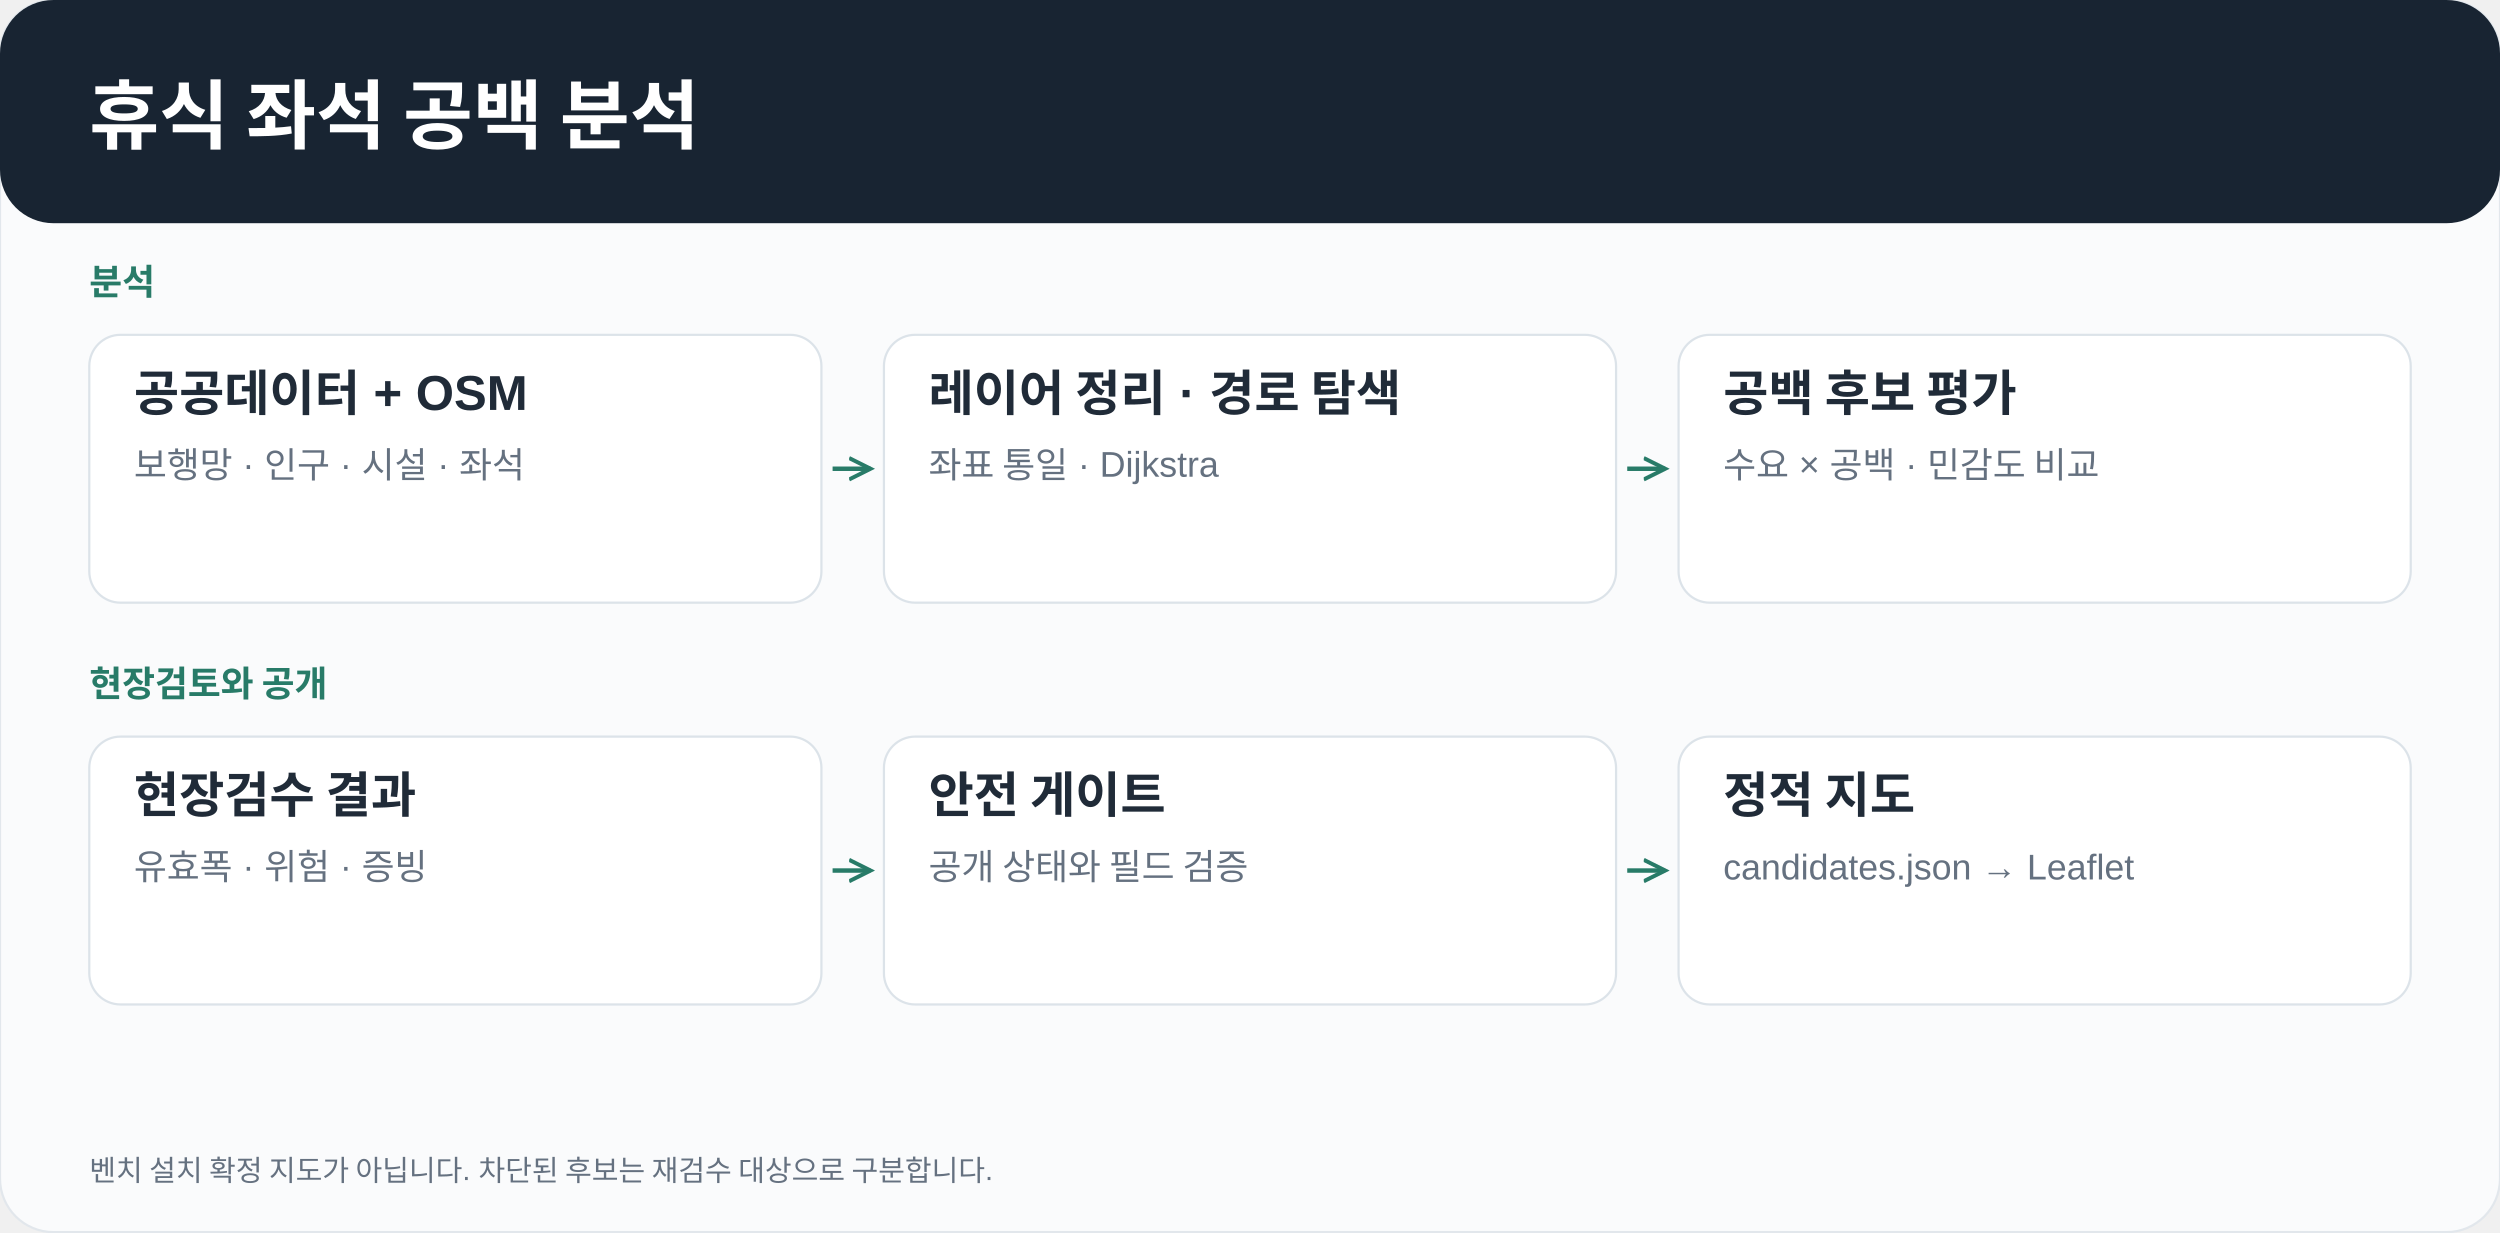
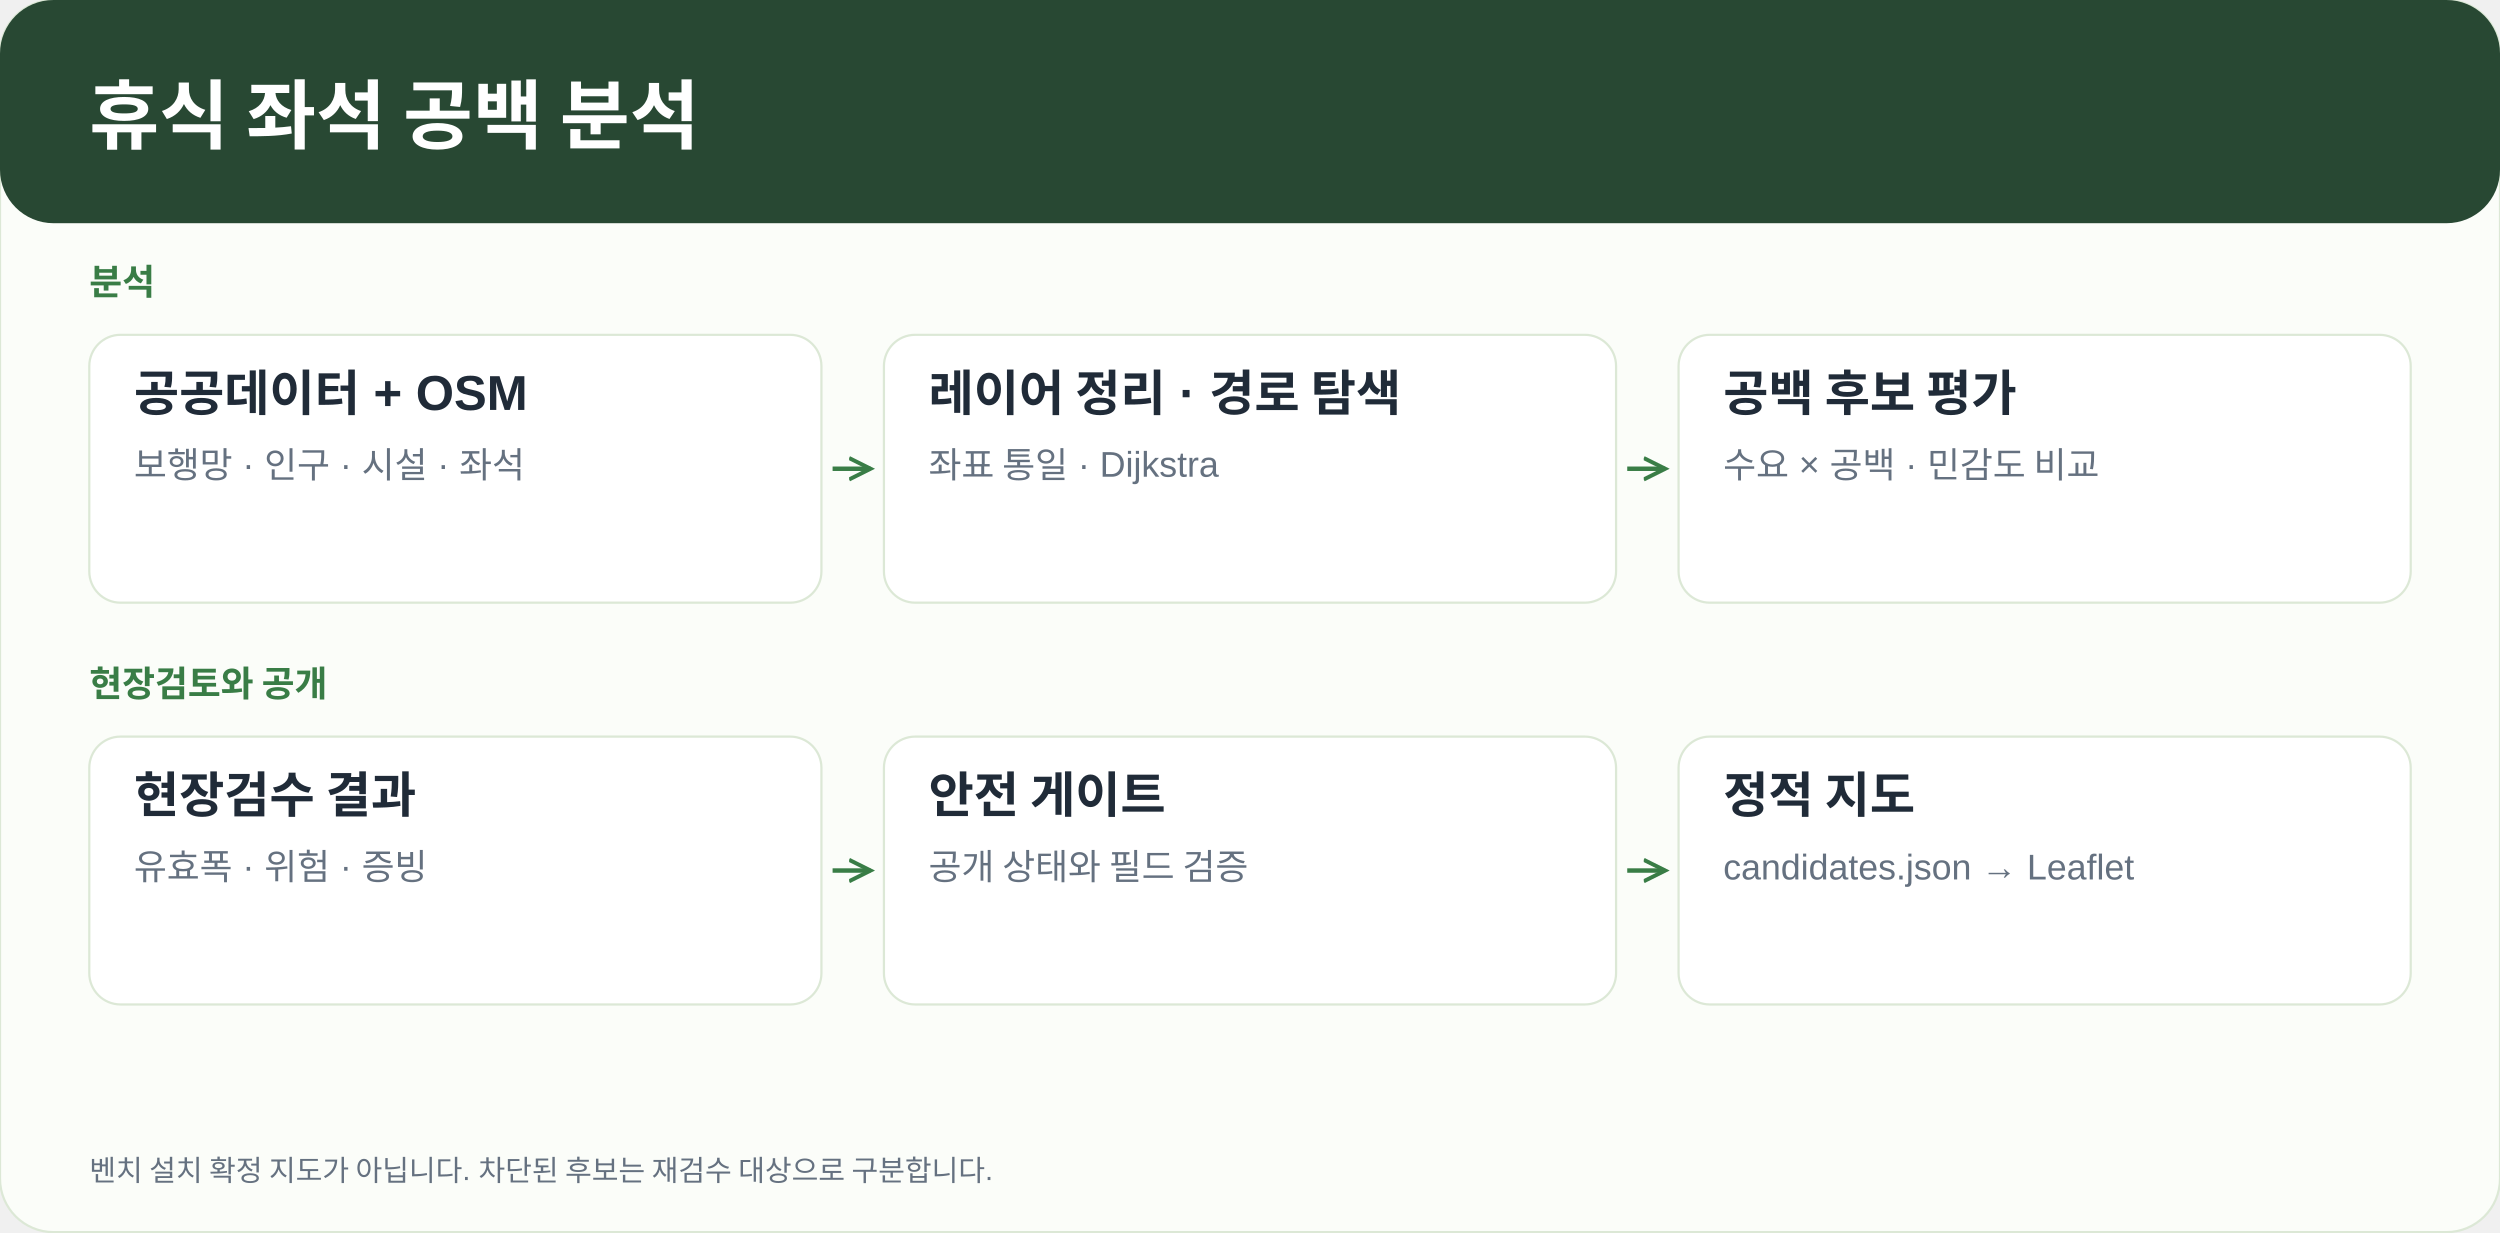
<svg xmlns="http://www.w3.org/2000/svg" width="1120" height="552" viewBox="0 0 1120 552" role="img" aria-labelledby="title desc" font-family="Segoe UI, Malgun Gothic, Arial, sans-serif">
  <defs>
    <marker id="arrow" viewBox="0 0 10 10" refX="8" refY="5" markerWidth="6" markerHeight="6" orient="auto">
-       <path d="M0 1 L8 5 L0 9" fill="none" stroke="#287B68" stroke-width="1.5" />
+       <path d="M0 1 L8 5 L0 9" fill="none" stroke="#397D46" stroke-width="1.5" />
    </marker>
  </defs>
-   <rect x="0" y="0" width="1120" height="552" rx="24" fill="#FAFBFC" stroke="#E2E7EC" />
-   <rect x="0" y="0" width="1120" height="100" rx="24" fill="#182432" stroke="none" />
+   <rect x="0" y="0" width="1120" height="552" rx="24" fill="#FBFDF9" stroke="#DCE8D6" />
+   <rect x="0" y="0" width="1120" height="100" rx="24" fill="#284833" stroke="none" />
  <text x="40" y="64" font-size="34" fill="#FFFFFF" font-weight="650">휴식 좌석 공백 분석</text>
  <g transform="translate(0 -52)">
-     <text x="40" y="184" font-size="16" fill="#287B68" font-weight="650">분석</text>
-     <rect x="40" y="202" width="328" height="120" rx="14" fill="#FFFFFF" stroke="#DCE3E9" />
+     <text x="40" y="184" font-size="16" fill="#397D46" font-weight="650">분석</text>
+     <rect x="40" y="202" width="328" height="120" rx="14" fill="#FFFFFF" stroke="#DCE8D6" />
    <text x="60" y="236" font-size="22" fill="#202B38" font-weight="650">공공데이터 + OSM</text>
    <text x="60" y="266" font-size="16" fill="#657180" font-weight="400">보행망 · 인구 · 시설 · 좌석</text>
-     <path d="M373 262 L390 262" fill="none" stroke="#287B68" stroke-width="2" marker-end="url(#arrow)" />
-     <rect x="396" y="202" width="328" height="120" rx="14" fill="#FFFFFF" stroke="#DCE3E9" />
+     <path d="M373 262 L390 262" fill="none" stroke="#397D46" stroke-width="2" marker-end="url(#arrow)" />
+     <rect x="396" y="202" width="328" height="120" rx="14" fill="#FFFFFF" stroke="#DCE8D6" />
    <text x="416" y="236" font-size="22" fill="#202B38" font-weight="650">레이어 정리 · 경로 탐색</text>
    <text x="416" y="266" font-size="16" fill="#657180" font-weight="400">좌표 통일 · Dijkstra</text>
-     <path d="M729 262 L746 262" fill="none" stroke="#287B68" stroke-width="2" marker-end="url(#arrow)" />
-     <rect x="752" y="202" width="328" height="120" rx="14" fill="#FFFFFF" stroke="#DCE3E9" />
+     <path d="M729 262 L746 262" fill="none" stroke="#397D46" stroke-width="2" marker-end="url(#arrow)" />
+     <rect x="752" y="202" width="328" height="120" rx="14" fill="#FFFFFF" stroke="#DCE8D6" />
    <text x="772" y="236" font-size="22" fill="#202B38" font-weight="650">공백 후보 평가</text>
    <text x="772" y="266" font-size="16" fill="#657180" font-weight="400">수요 × 공백 · 민감도 비교</text>
-     <text x="40" y="364" font-size="16" fill="#287B68" font-weight="650">현장검토와 공개</text>
-     <rect x="40" y="382" width="328" height="120" rx="14" fill="#FFFFFF" stroke="#DCE3E9" />
+     <text x="40" y="364" font-size="16" fill="#397D46" font-weight="650">현장검토와 공개</text>
+     <rect x="40" y="382" width="328" height="120" rx="14" fill="#FFFFFF" stroke="#DCE8D6" />
    <text x="60" y="416" font-size="22" fill="#202B38" font-weight="650">현장검수 결과</text>
    <text x="60" y="446" font-size="16" fill="#657180" font-weight="400">유효폭 · 위험 · 증빙</text>
-     <path d="M373 442 L390 442" fill="none" stroke="#287B68" stroke-width="2" marker-end="url(#arrow)" />
-     <rect x="396" y="382" width="328" height="120" rx="14" fill="#FFFFFF" stroke="#DCE3E9" />
+     <path d="M373 442 L390 442" fill="none" stroke="#397D46" stroke-width="2" marker-end="url(#arrow)" />
+     <rect x="396" y="382" width="328" height="120" rx="14" fill="#FFFFFF" stroke="#DCE8D6" />
    <text x="416" y="416" font-size="22" fill="#202B38" font-weight="650">안전 게이트</text>
    <text x="416" y="446" font-size="16" fill="#657180" font-weight="400">공개 상태와 필드 검증</text>
-     <path d="M729 442 L746 442" fill="none" stroke="#287B68" stroke-width="2" marker-end="url(#arrow)" />
-     <rect x="752" y="382" width="328" height="120" rx="14" fill="#FFFFFF" stroke="#DCE3E9" />
+     <path d="M729 442 L746 442" fill="none" stroke="#397D46" stroke-width="2" marker-end="url(#arrow)" />
+     <rect x="752" y="382" width="328" height="120" rx="14" fill="#FFFFFF" stroke="#DCE8D6" />
    <text x="772" y="416" font-size="22" fill="#202B38" font-weight="650">정적 지도</text>
    <text x="772" y="446" font-size="16" fill="#657180" font-weight="400">candidates.json → Leaflet</text>
    <text x="40" y="581" font-size="13" fill="#657180" font-weight="400">벤치 설치 확정 지도가 아닙니다. 차단된 후보는 재검수 대상으로 구분합니다.</text>
  </g>
</svg>
